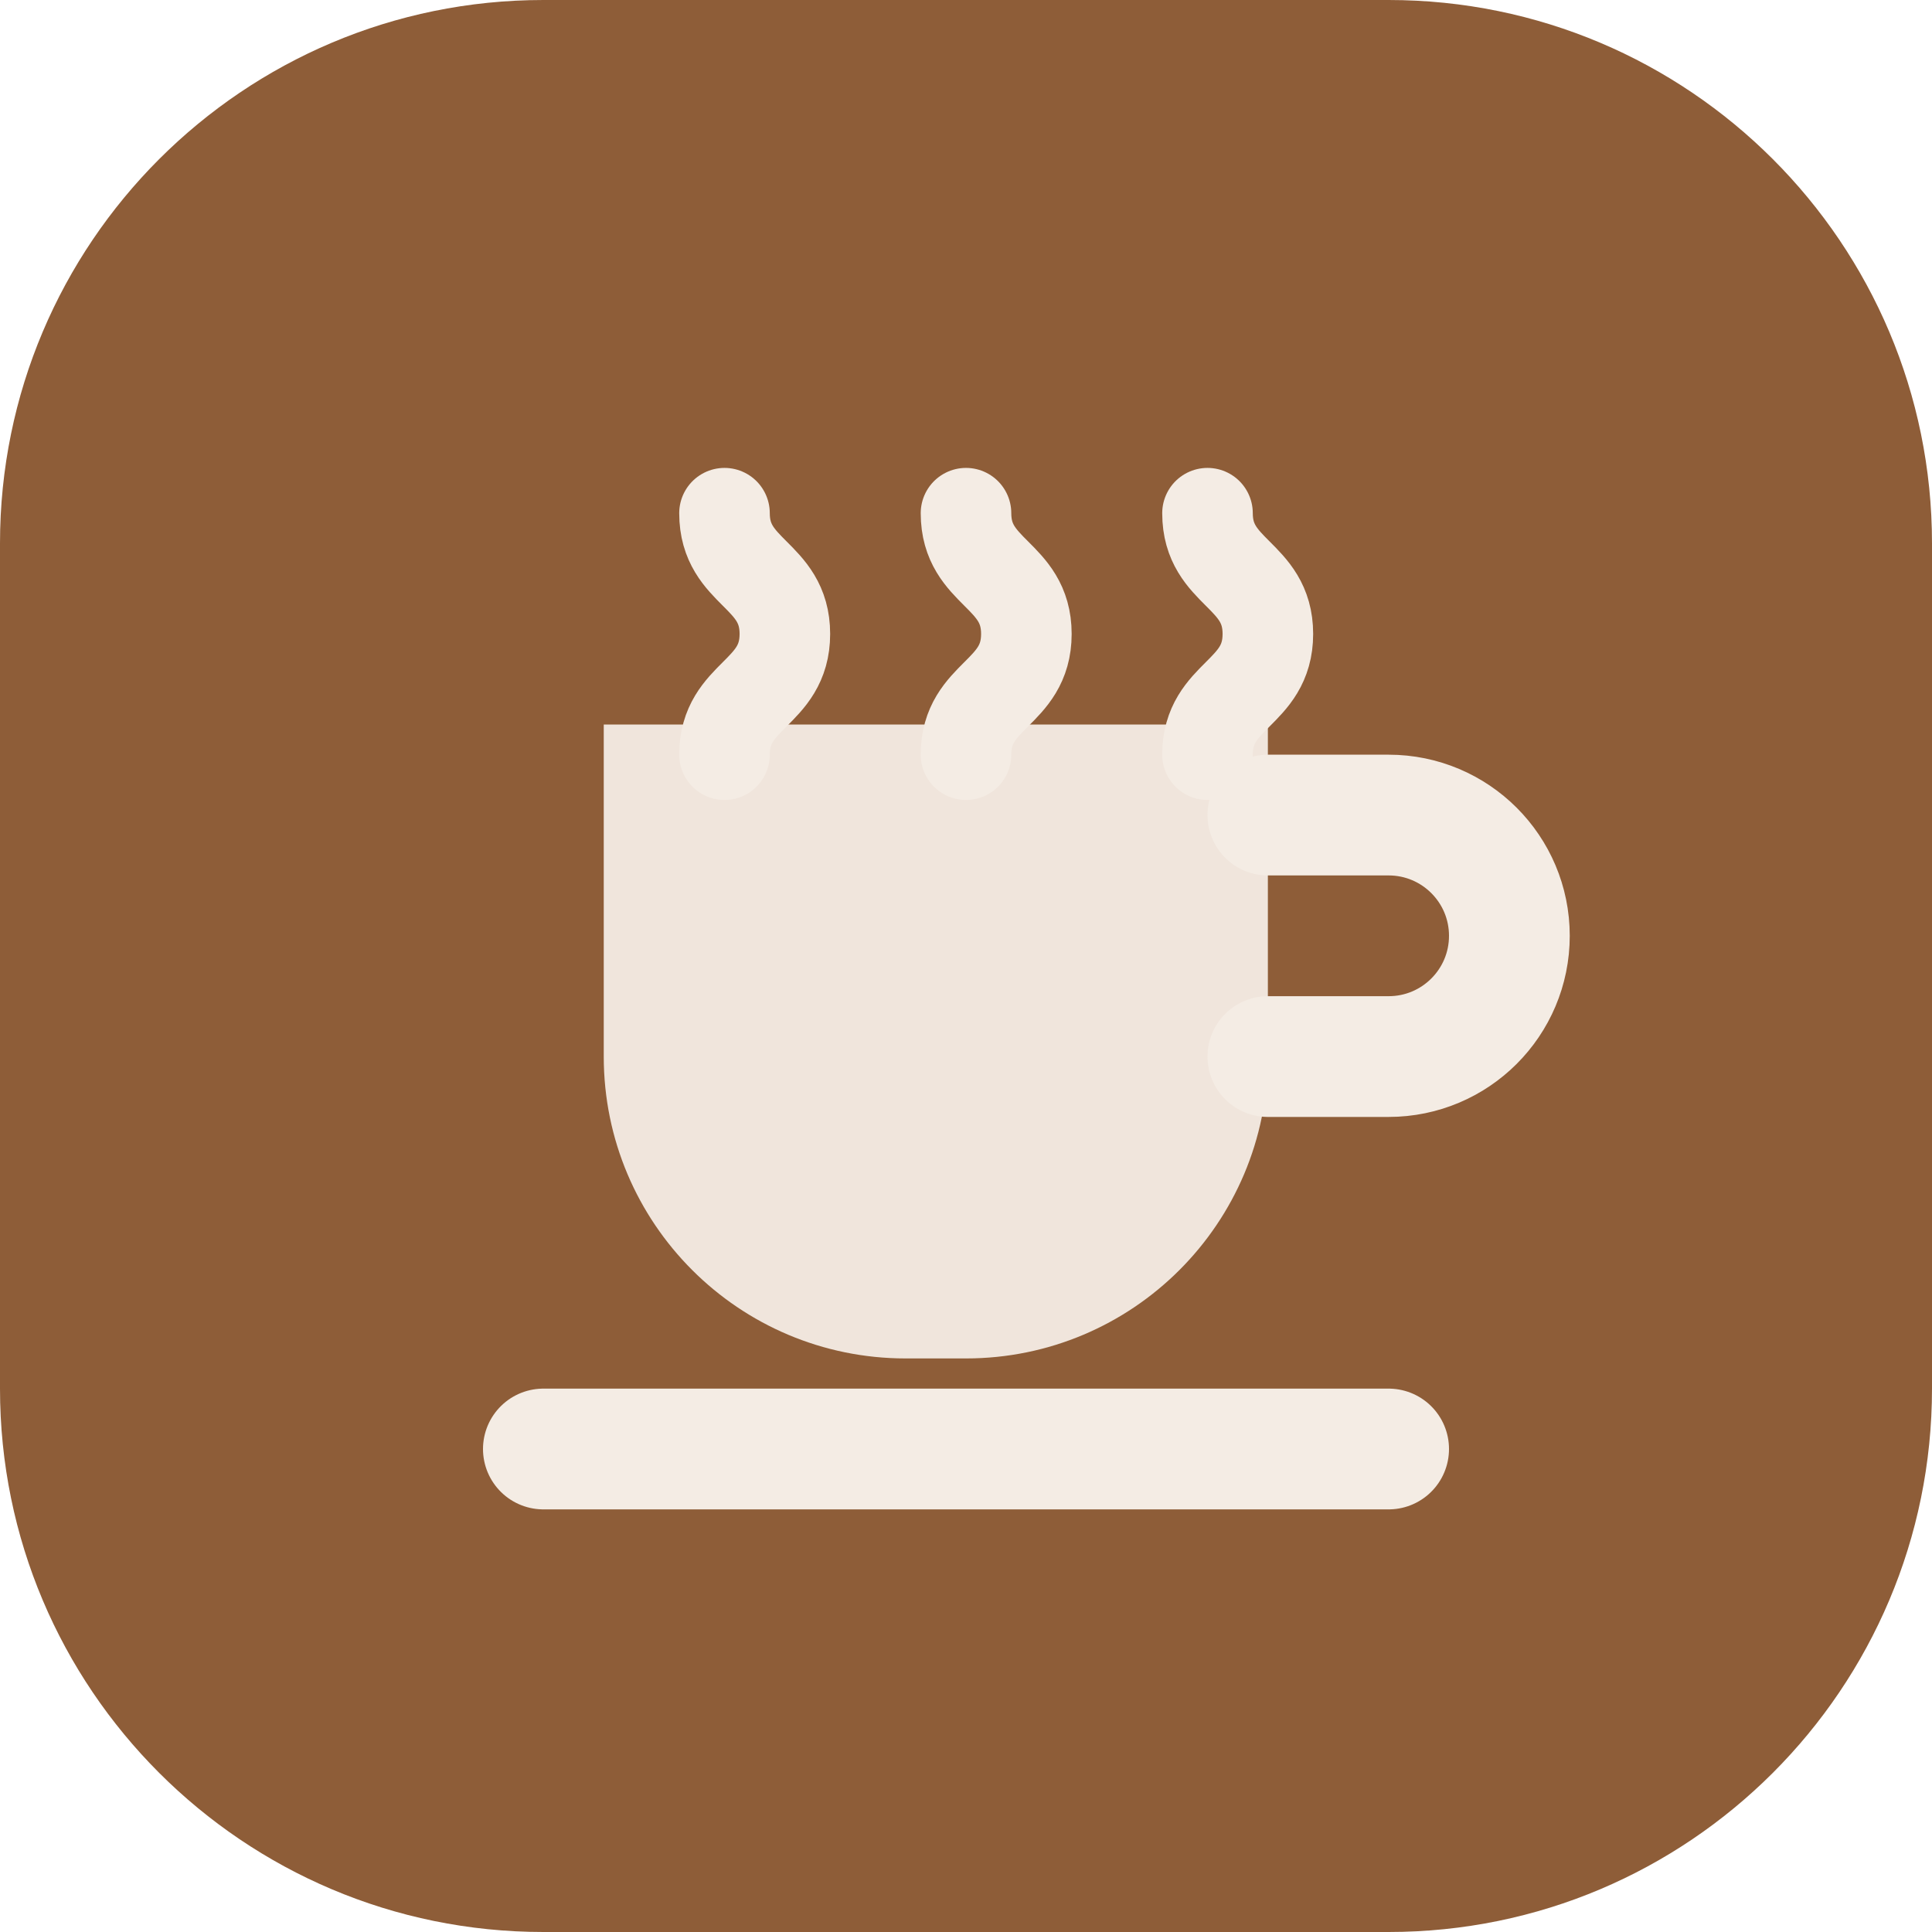
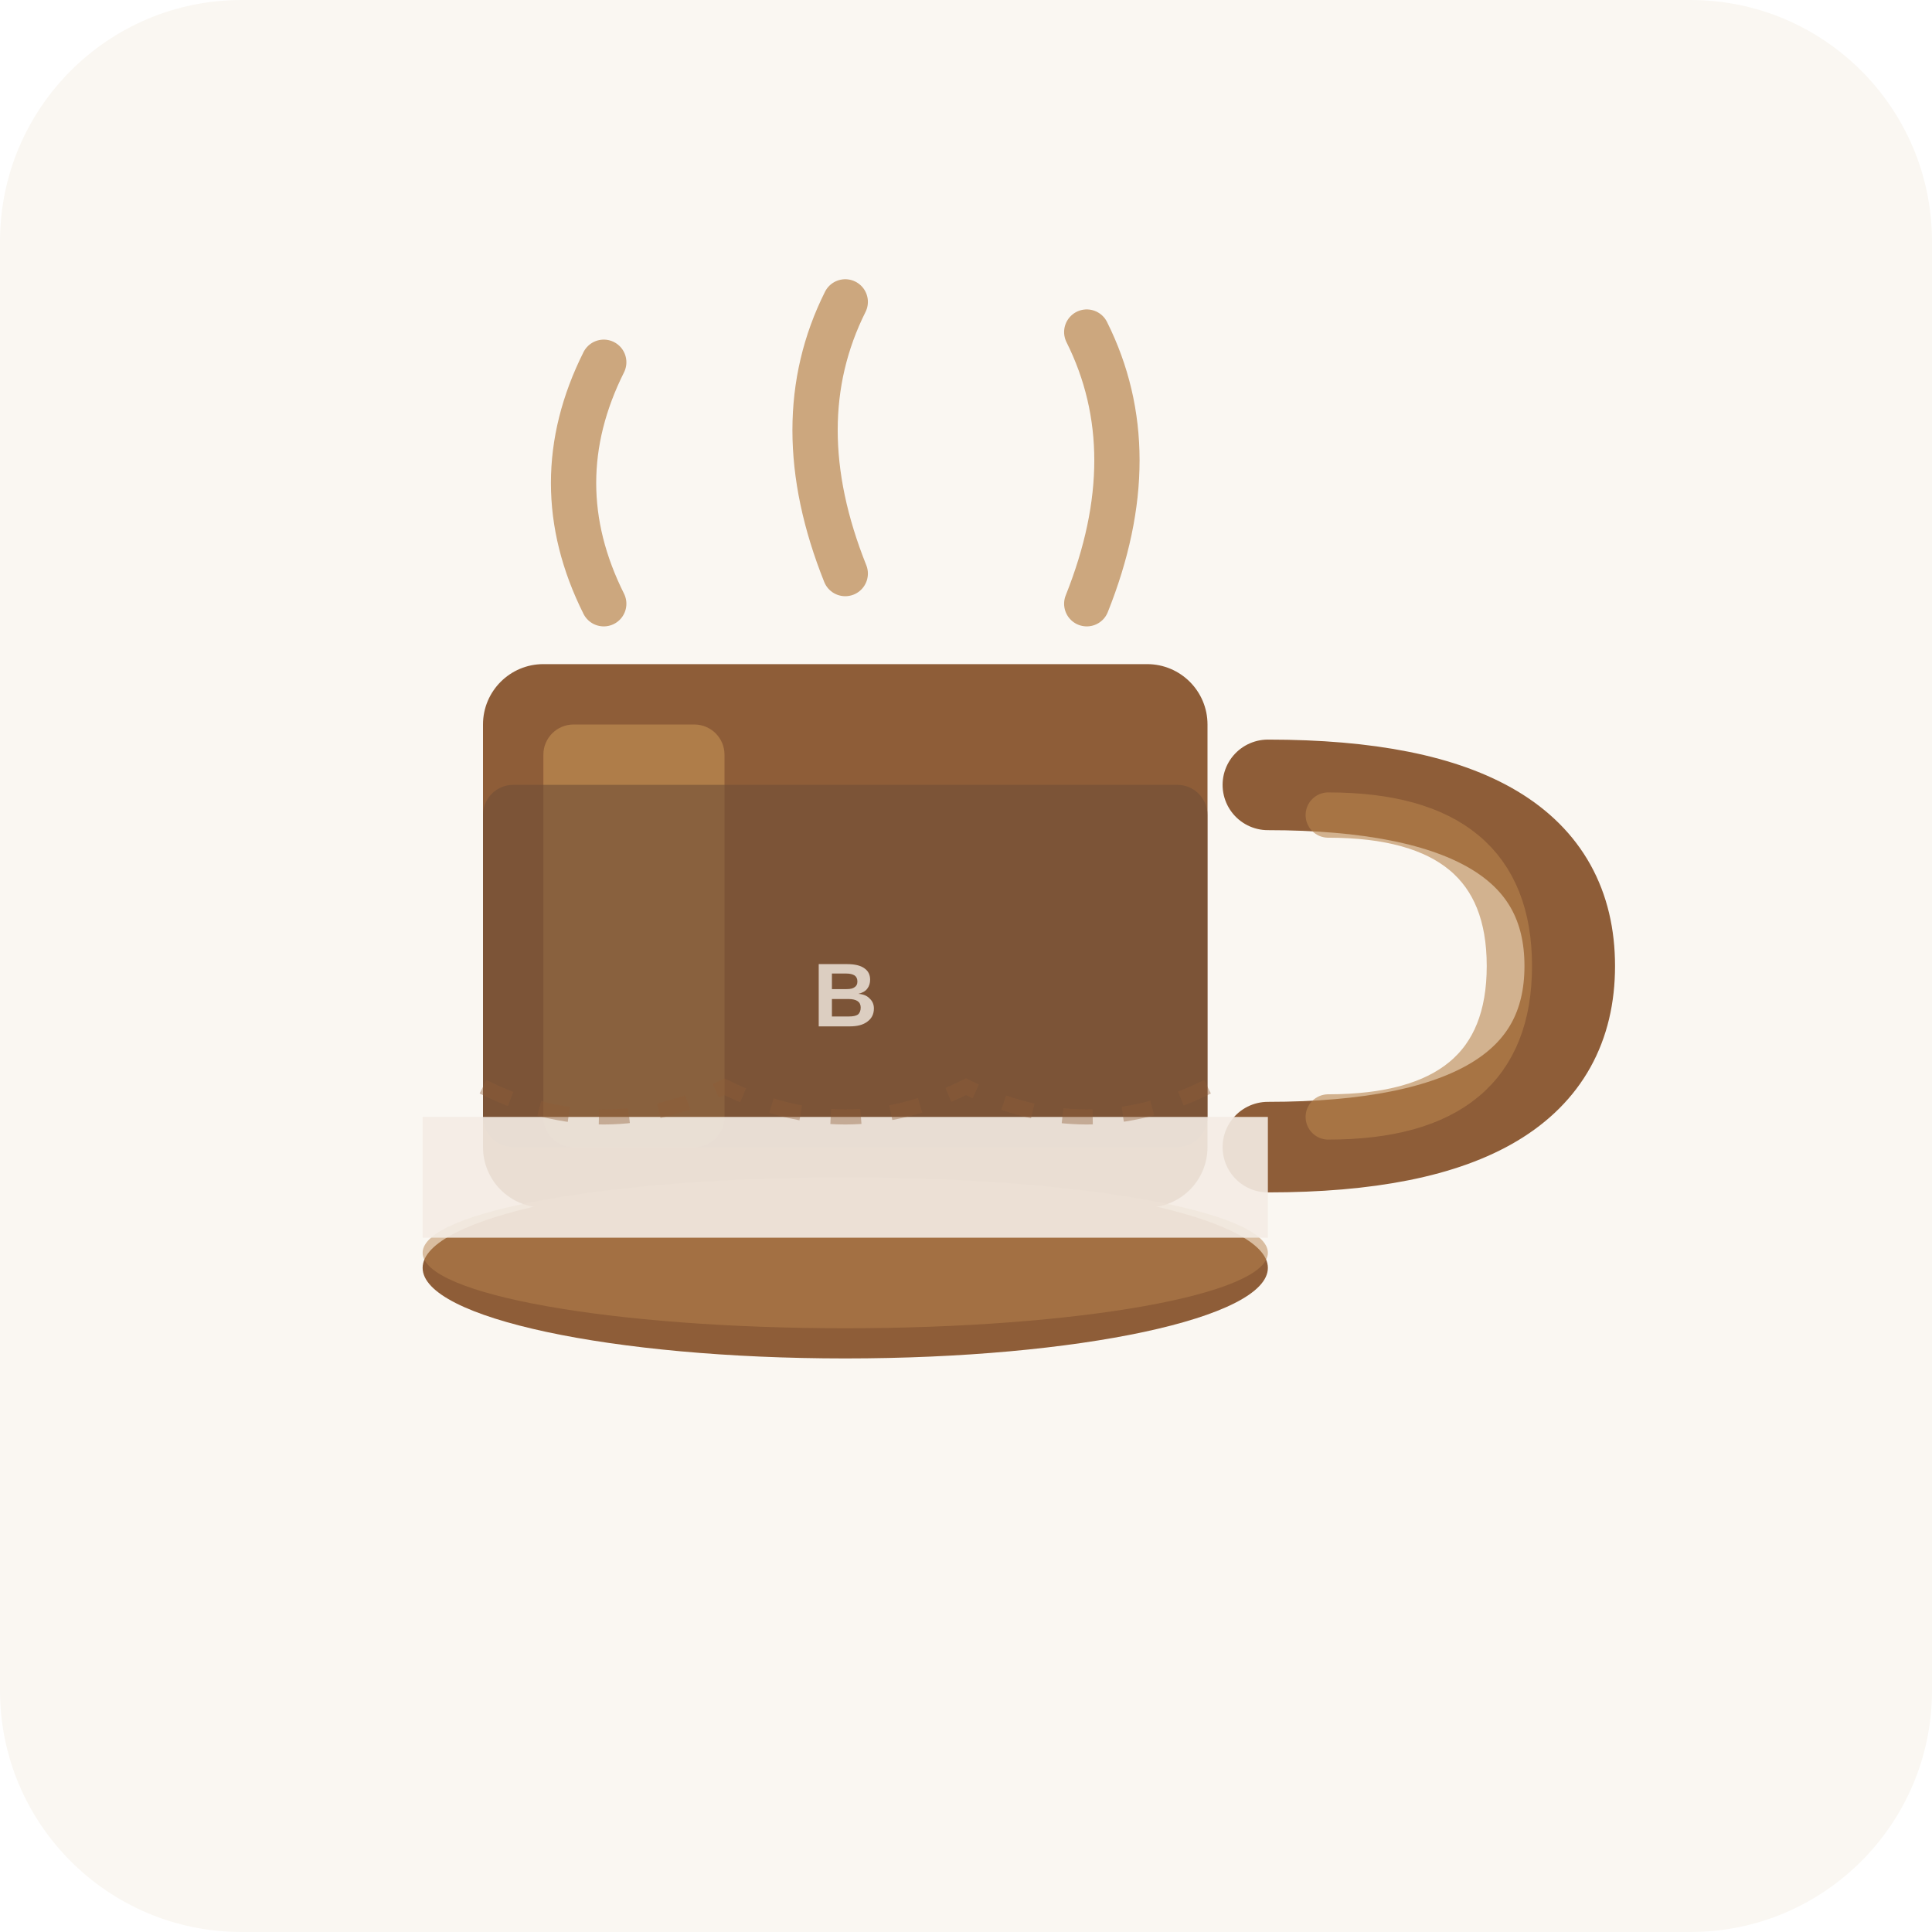
<svg xmlns="http://www.w3.org/2000/svg" viewBox="0 0 64 64" fill="none">
-   <rect width="64" height="64" rx="18" fill="#8e5d38" />
-   <path d="M20 24h22v11a10 10 0 0 1-10 10h-2a10 10 0 0 1-10-10V24Z" fill="#f4ece4" opacity="0.95" />
-   <path d="M42 27h4a4 4 0 0 1 0 8h-4" stroke="#f4ece4" stroke-width="4" stroke-linecap="round" />
-   <path d="M18 48h28" stroke="#f4ece4" stroke-width="4" stroke-linecap="round" />
-   <path d="M24 17c0 2 2 2 2 4s-2 2-2 4" stroke="#f4ece4" stroke-width="3" stroke-linecap="round" />
-   <path d="M32 17c0 2 2 2 2 4s-2 2-2 4" stroke="#f4ece4" stroke-width="3" stroke-linecap="round" />
-   <path d="M40 17c0 2 2 2 2 4s-2 2-2 4" stroke="#f4ece4" stroke-width="3" stroke-linecap="round" />
+   <rect width="64" height="64" rx="8" fill="#faf7f2" />
+   <rect x="16" y="22" width="24" height="18" rx="2" fill="#8e5d38" />
+   <rect x="18" y="24" width="6" height="14" rx="1" fill="#b8844d" opacity="0.8" />
+   <rect x="16" y="26" width="24" height="12" rx="1" fill="#6f4e37" opacity="0.6" />
+   <path d="M 42 26 Q 52 26 52 32 Q 52 38 42 38" stroke="#8e5d38" stroke-width="3" fill="none" stroke-linecap="round" />
+   <path d="M 44 27 Q 50 27 50 32 Q 50 37 44 37" stroke="#b8844d" stroke-width="1.5" fill="none" stroke-linecap="round" opacity="0.6" />
+   <ellipse cx="28" cy="42" rx="14" ry="3" fill="#8e5d38" />
+   <ellipse cx="28" cy="41.5" rx="14" ry="2.5" fill="#b8844d" opacity="0.5" />
+   <rect x="14" y="37" width="28" height="4" fill="#f4ece4" opacity="0.9" />
+   <path d="M 16 36 Q 20 38 24 36 Q 28 38 32 36 Q 36 38 40 36" stroke="#8e5d38" stroke-width="0.5" fill="none" stroke-dasharray="1,1" opacity="0.4" />
+   <path d="M 20 20 Q 18 16 20 12" stroke="#b8844d" stroke-width="1.5" fill="none" stroke-linecap="round" opacity="0.7" />
+   <path d="M 28 19 Q 26 14 28 10" stroke="#b8844d" stroke-width="1.5" fill="none" stroke-linecap="round" opacity="0.7" />
+   <path d="M 36 20 Q 38 15 36 11" stroke="#b8844d" stroke-width="1.5" fill="none" stroke-linecap="round" opacity="0.7" />
+   <text x="28" y="34" font-family="Arial, sans-serif" font-size="3" text-anchor="middle" fill="#f4ece4" opacity="0.8" font-weight="bold">B</text>
</svg>
